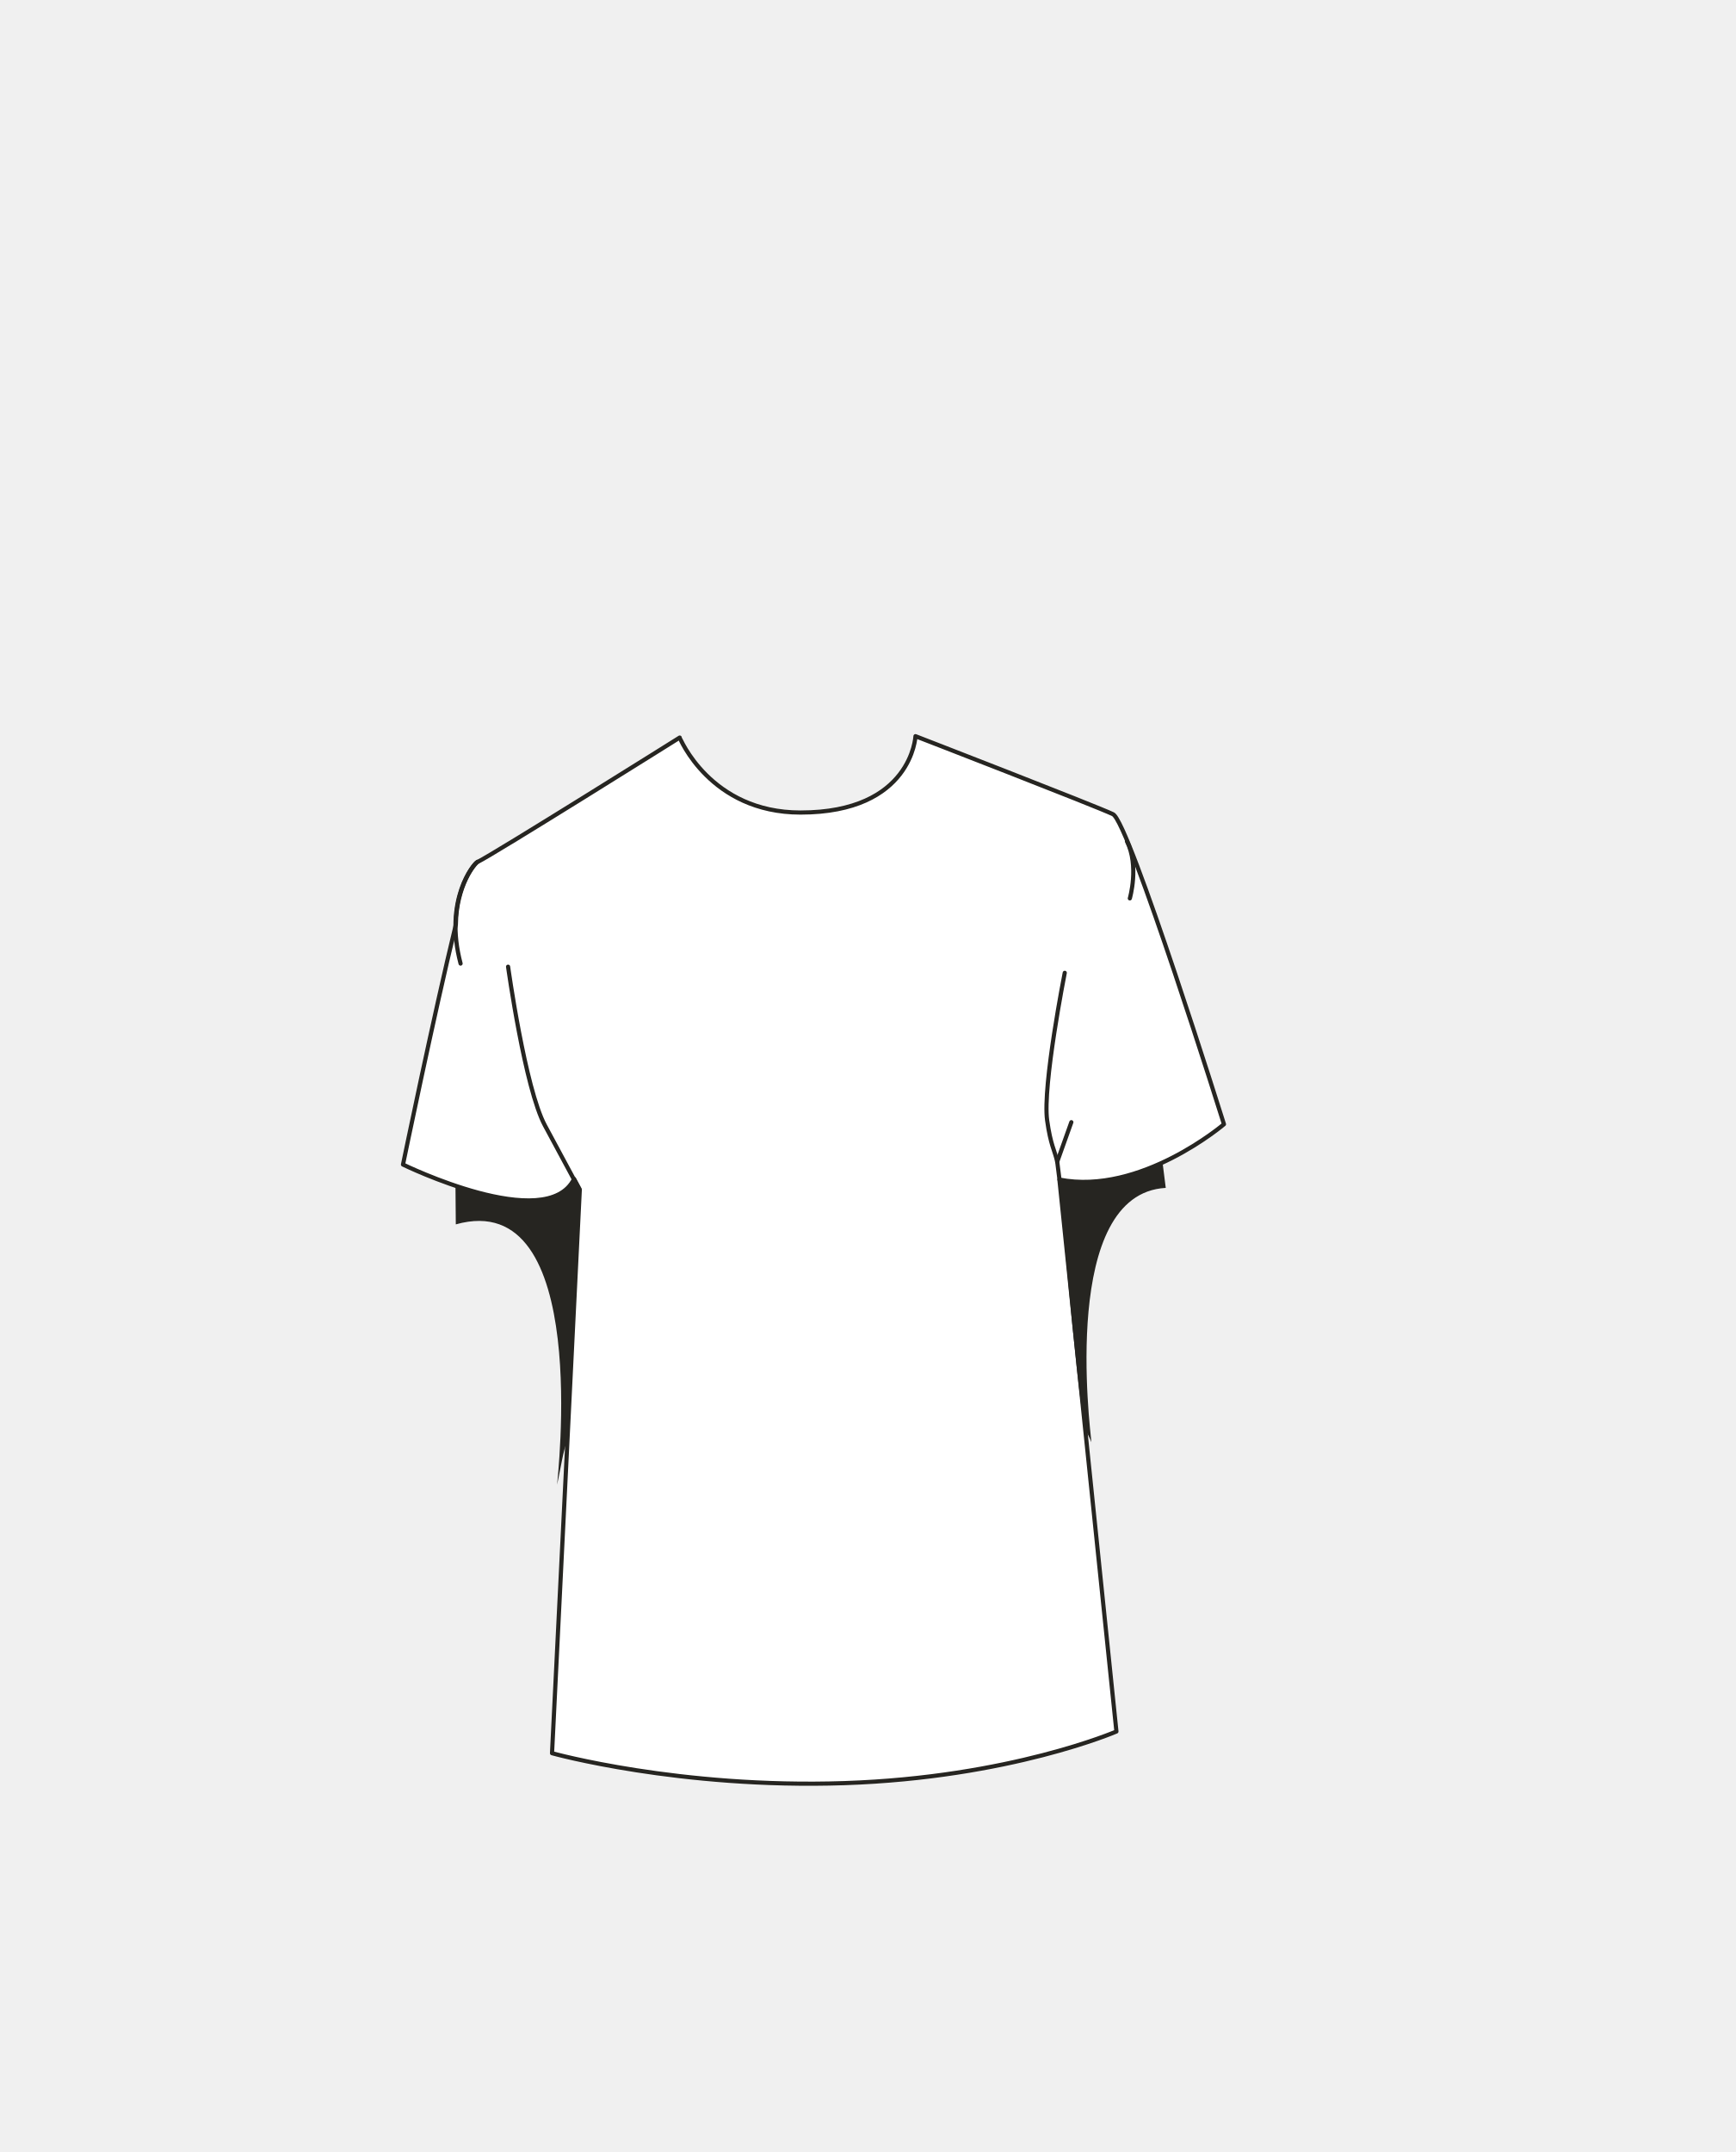
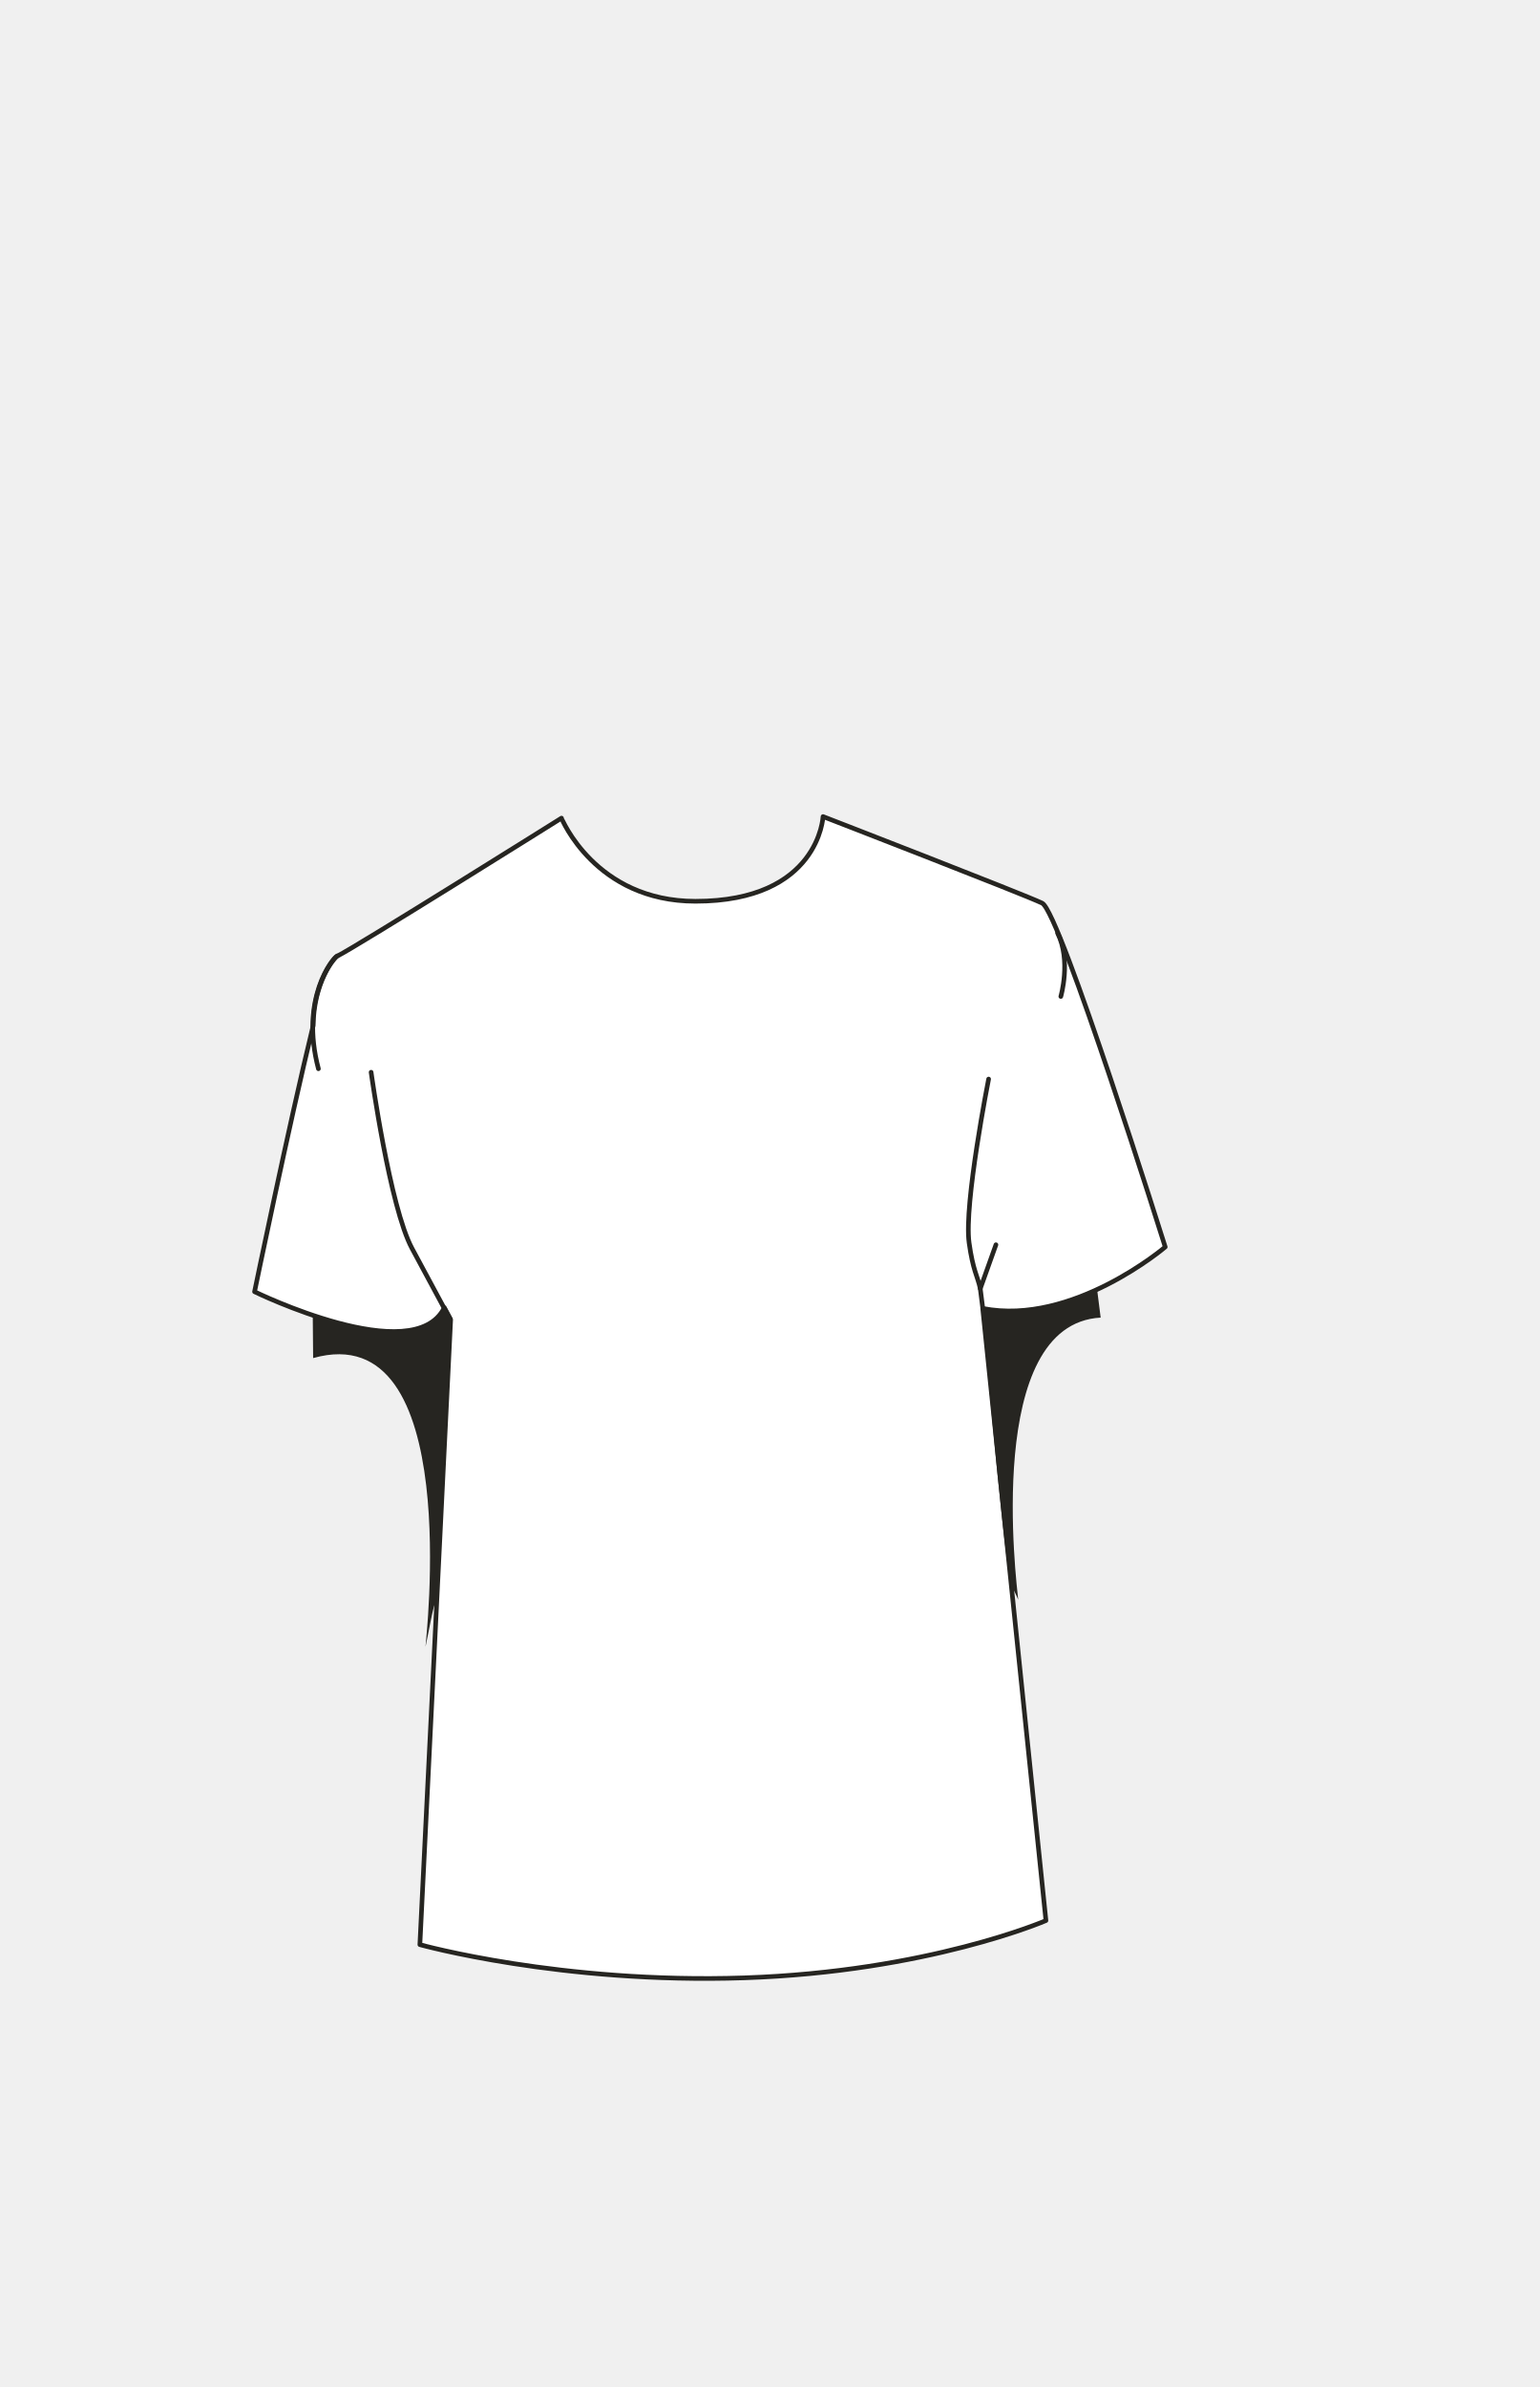
- <svg xmlns="http://www.w3.org/2000/svg" width="1250" height="1550" viewBox="0 0 1250 1550">
-   <path d="M763.21 849.63c58.38 11.42 118.48-39.89 118.48-39.89s-68.23-217.64-79.93-223.29-142.29-56.21-142.29-56.21-2.49 55-82.84 55c-65.08 0-87-53.89-87-54-1.05.66-133.79 83.87-145.44 89.5-2.17 1-15.49 16.94-15.81 45.24h0c-15.72 64.39-38.08 172.8-38.08 172.8s103.21 50.51 123.26 10.35h0l4.1 7.63-20 406s91.48 25.55 210.72 21.55 195.84-37.18 195.84-37.18l-41.07-397.5z" fill="#fff" stroke="#262521" stroke-linecap="round" stroke-linejoin="round" stroke-width="3" />
-   <path d="M343.93 620.76c-2.81 1.36-24.27 27.5-12.15 73.24" fill="none" stroke="#262521" stroke-linecap="round" stroke-linejoin="round" stroke-width="3" />
-   <path fill="none" stroke="#262521" stroke-linecap="round" stroke-miterlimit="10" stroke-width="3" d="M763.21 849.63l-1.63-12.87 10.17-28.49M366 696.25s12.17 87.67 26.55 114.4l24.8 46.09" />
-   <path d="M767 700.68S750.86 782.15 754.32 807c2.52 18.07 5.39 21.3 7.26 29.77M813.88 647.07s6.82-23.29-2.08-41.13" fill="none" stroke="#262521" stroke-linecap="round" stroke-miterlimit="10" stroke-width="3" />
-   <path d="M401.32 1069.37c2.6-12 4.6-25.5 7.12-30.88 1.79-36.42 8.94-181.75 8.94-181.75l-4.11-7.63c-20.13 32-85.17 5-85.17 5l.24 27.76c98.58-27.74 72.87 185.32 72.98 187.5zM839.76 855.59l-2.3-18.17c-35.9 20.67-74.55 12.21-74.55 12.21s12 143.46 18.39 179.36a73.22 73.22 0 014.91 9.78c-1.01-10.86-22.44-178.98 53.55-183.18z" fill="#262521" />
+ <svg xmlns="http://www.w3.org/2000/svg" width="1000" height="1550" viewBox="0 0 1000 1550">
+   <path d="M638.21 849.63c58.38 11.42 118.48-39.89 118.48-39.89s-68.23-217.64-79.93-223.29-142.29-56.21-142.29-56.21-2.49 55-82.84 55c-65.08 0-87-53.89-87-54-1.05.66-133.79 83.87-145.44 89.5-2.17 1-15.49 16.94-15.81 45.24h0c-15.72 64.39-38.08 172.8-38.08 172.8s103.21 50.51 123.26 10.35h0l4.1 7.63-20 406s91.48 25.55 210.72 21.55 195.84-37.18 195.84-37.18l-41.07-397.5z" fill="#fff" stroke="#262521" stroke-linecap="round" stroke-linejoin="round" stroke-width="3" />
+   <path d="M218.93 620.76c-2.81 1.36-24.27 27.5-12.15 73.24" fill="none" stroke="#262521" stroke-linecap="round" stroke-linejoin="round" stroke-width="3" />
+   <path fill="none" stroke="#262521" stroke-linecap="round" stroke-miterlimit="10" stroke-width="3" d="M638.21 849.63l-1.63-12.87 10.17-28.49M241 696.25s12.17 87.67 26.55 114.4l24.8 46.09" />
+   <path d="M642 700.68S625.86 782.15 629.32 807c2.52 18.07 5.39 21.3 7.26 29.77M688.88 647.07s6.82-23.29-2.08-41.13" fill="none" stroke="#262521" stroke-linecap="round" stroke-miterlimit="10" stroke-width="3" />
+   <path d="M276.32 1069.37c2.6-12 4.6-25.5 7.12-30.88 1.79-36.42 8.94-181.75 8.94-181.75l-4.11-7.63c-20.13 32-85.17 5-85.17 5l.24 27.76c98.58-27.74 72.87 185.32 72.98 187.5zM714.76 855.59l-2.3-18.17c-35.9 20.67-74.55 12.21-74.55 12.21s12 143.46 18.39 179.36a73.22 73.22 0 014.91 9.78c-1.01-10.86-22.44-178.98 53.55-183.18z" fill="#262521" />
</svg>
